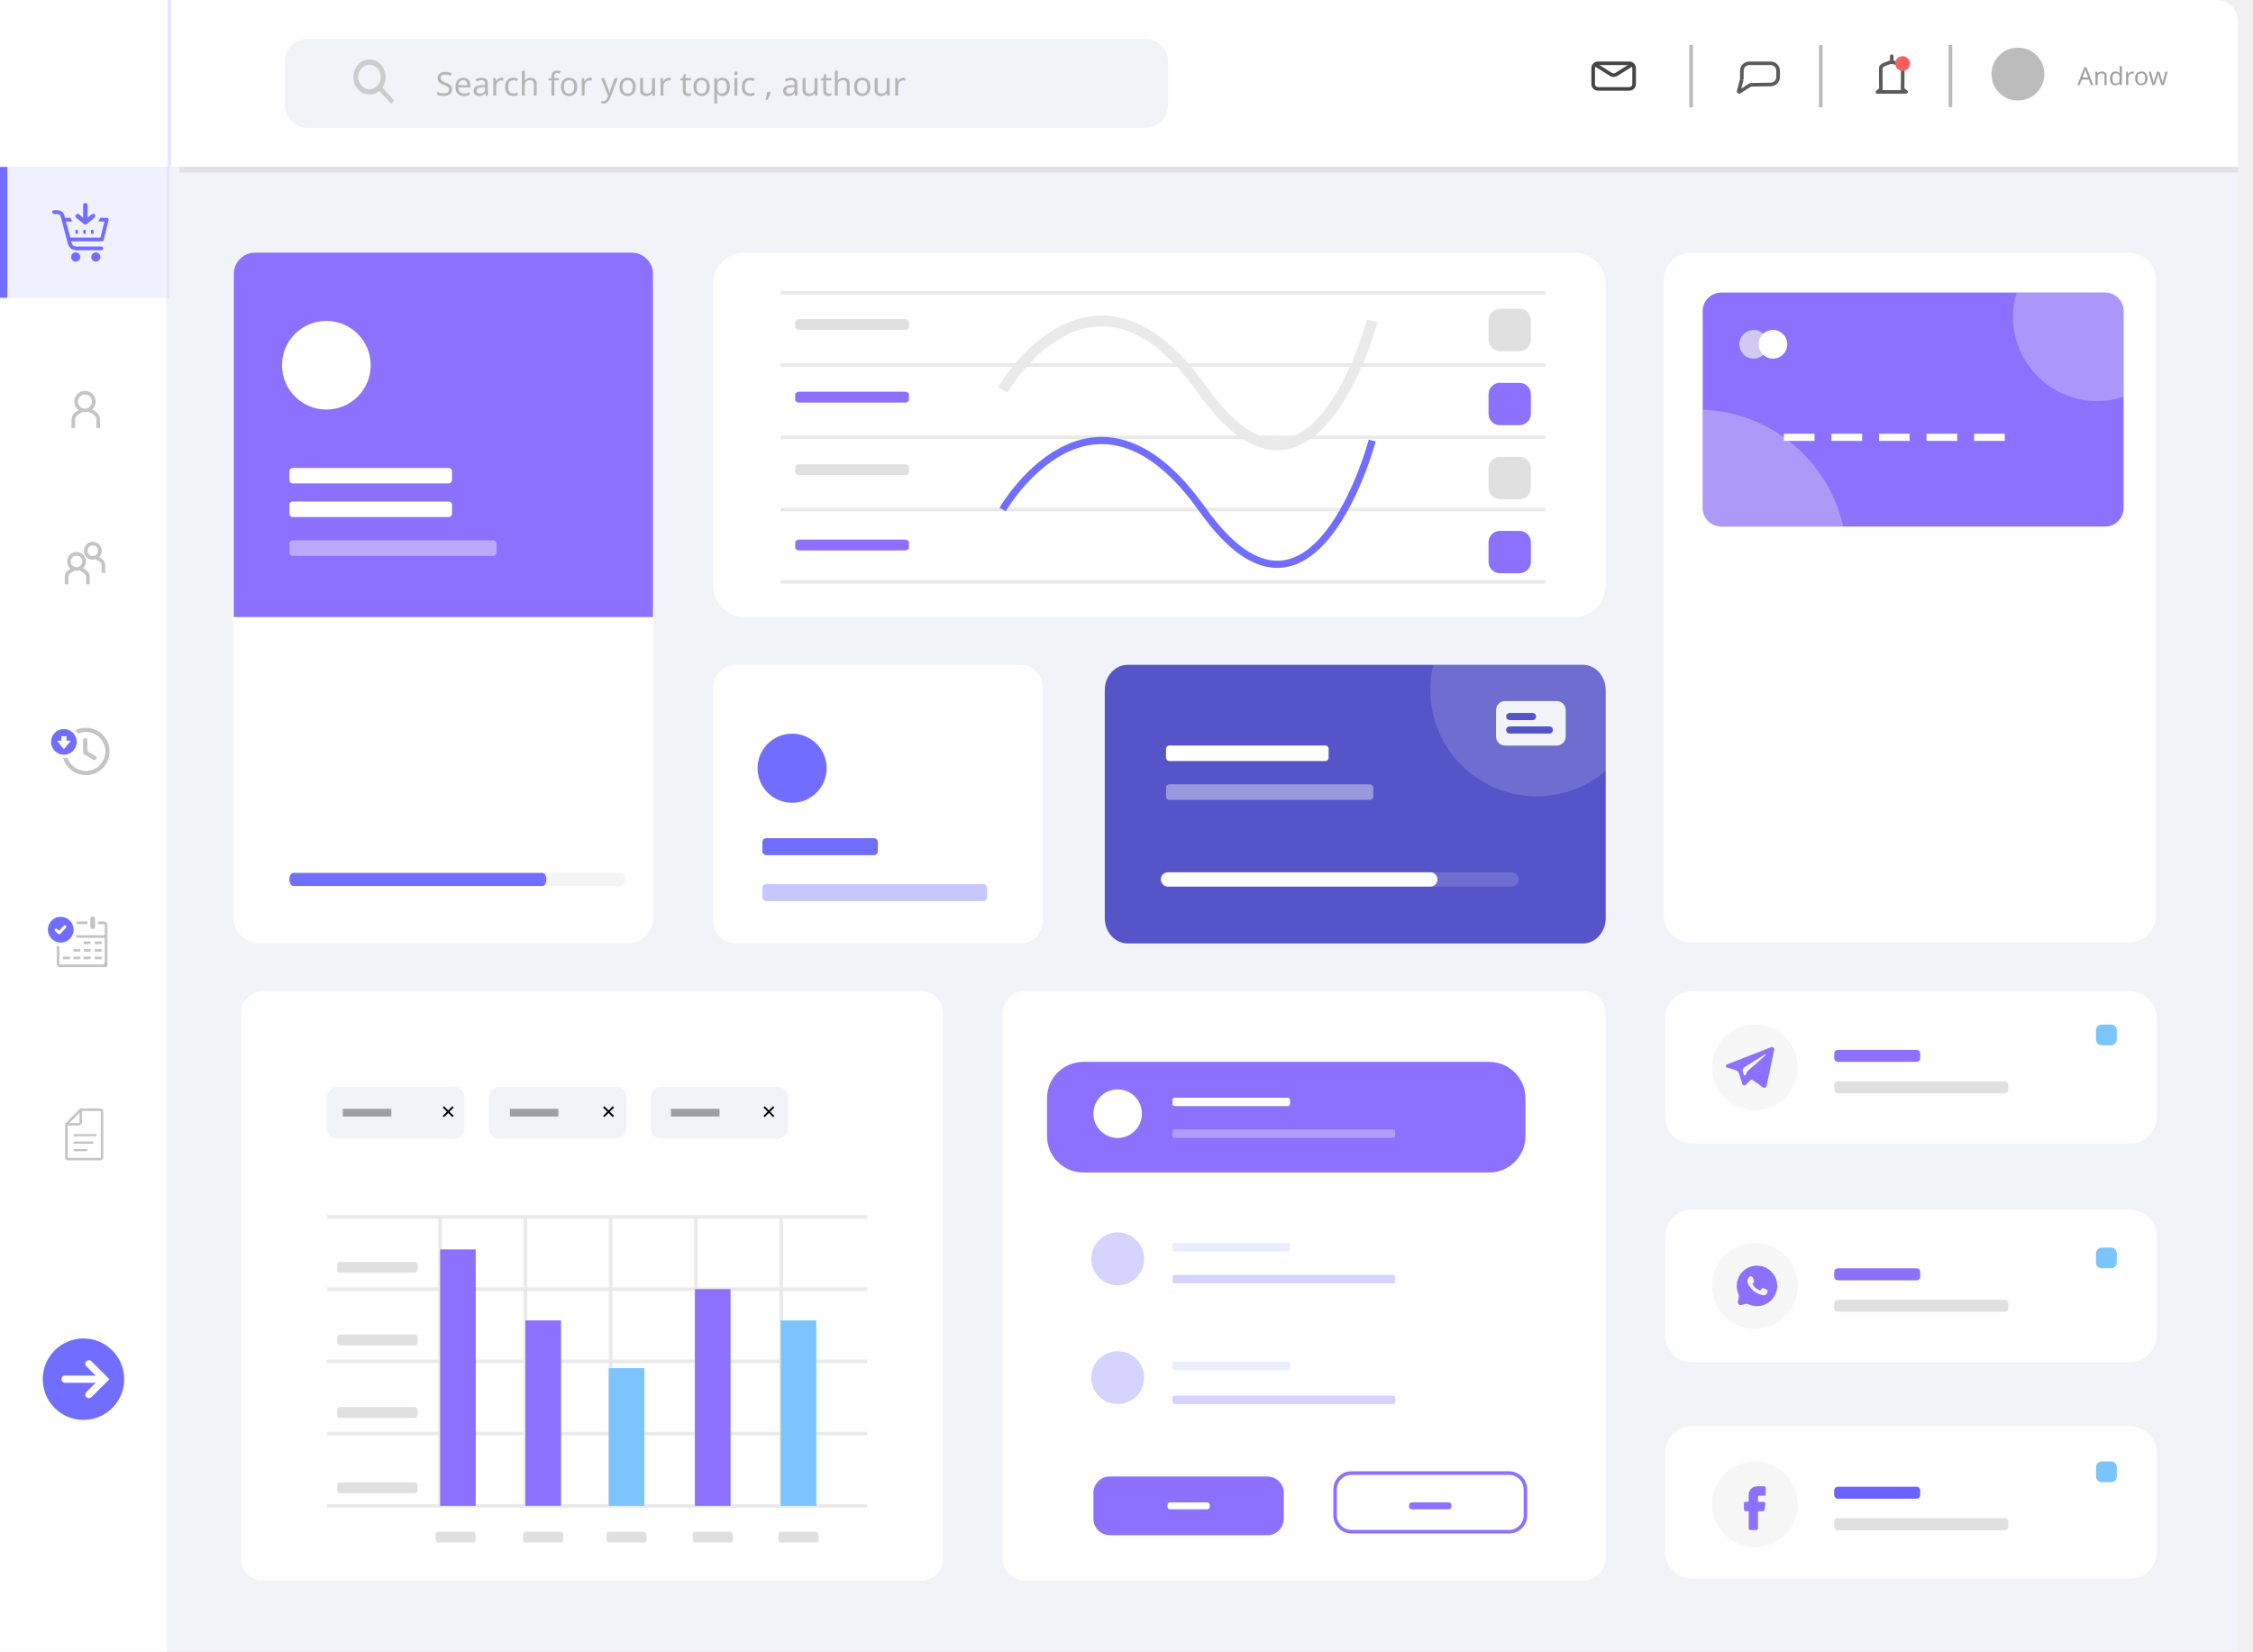
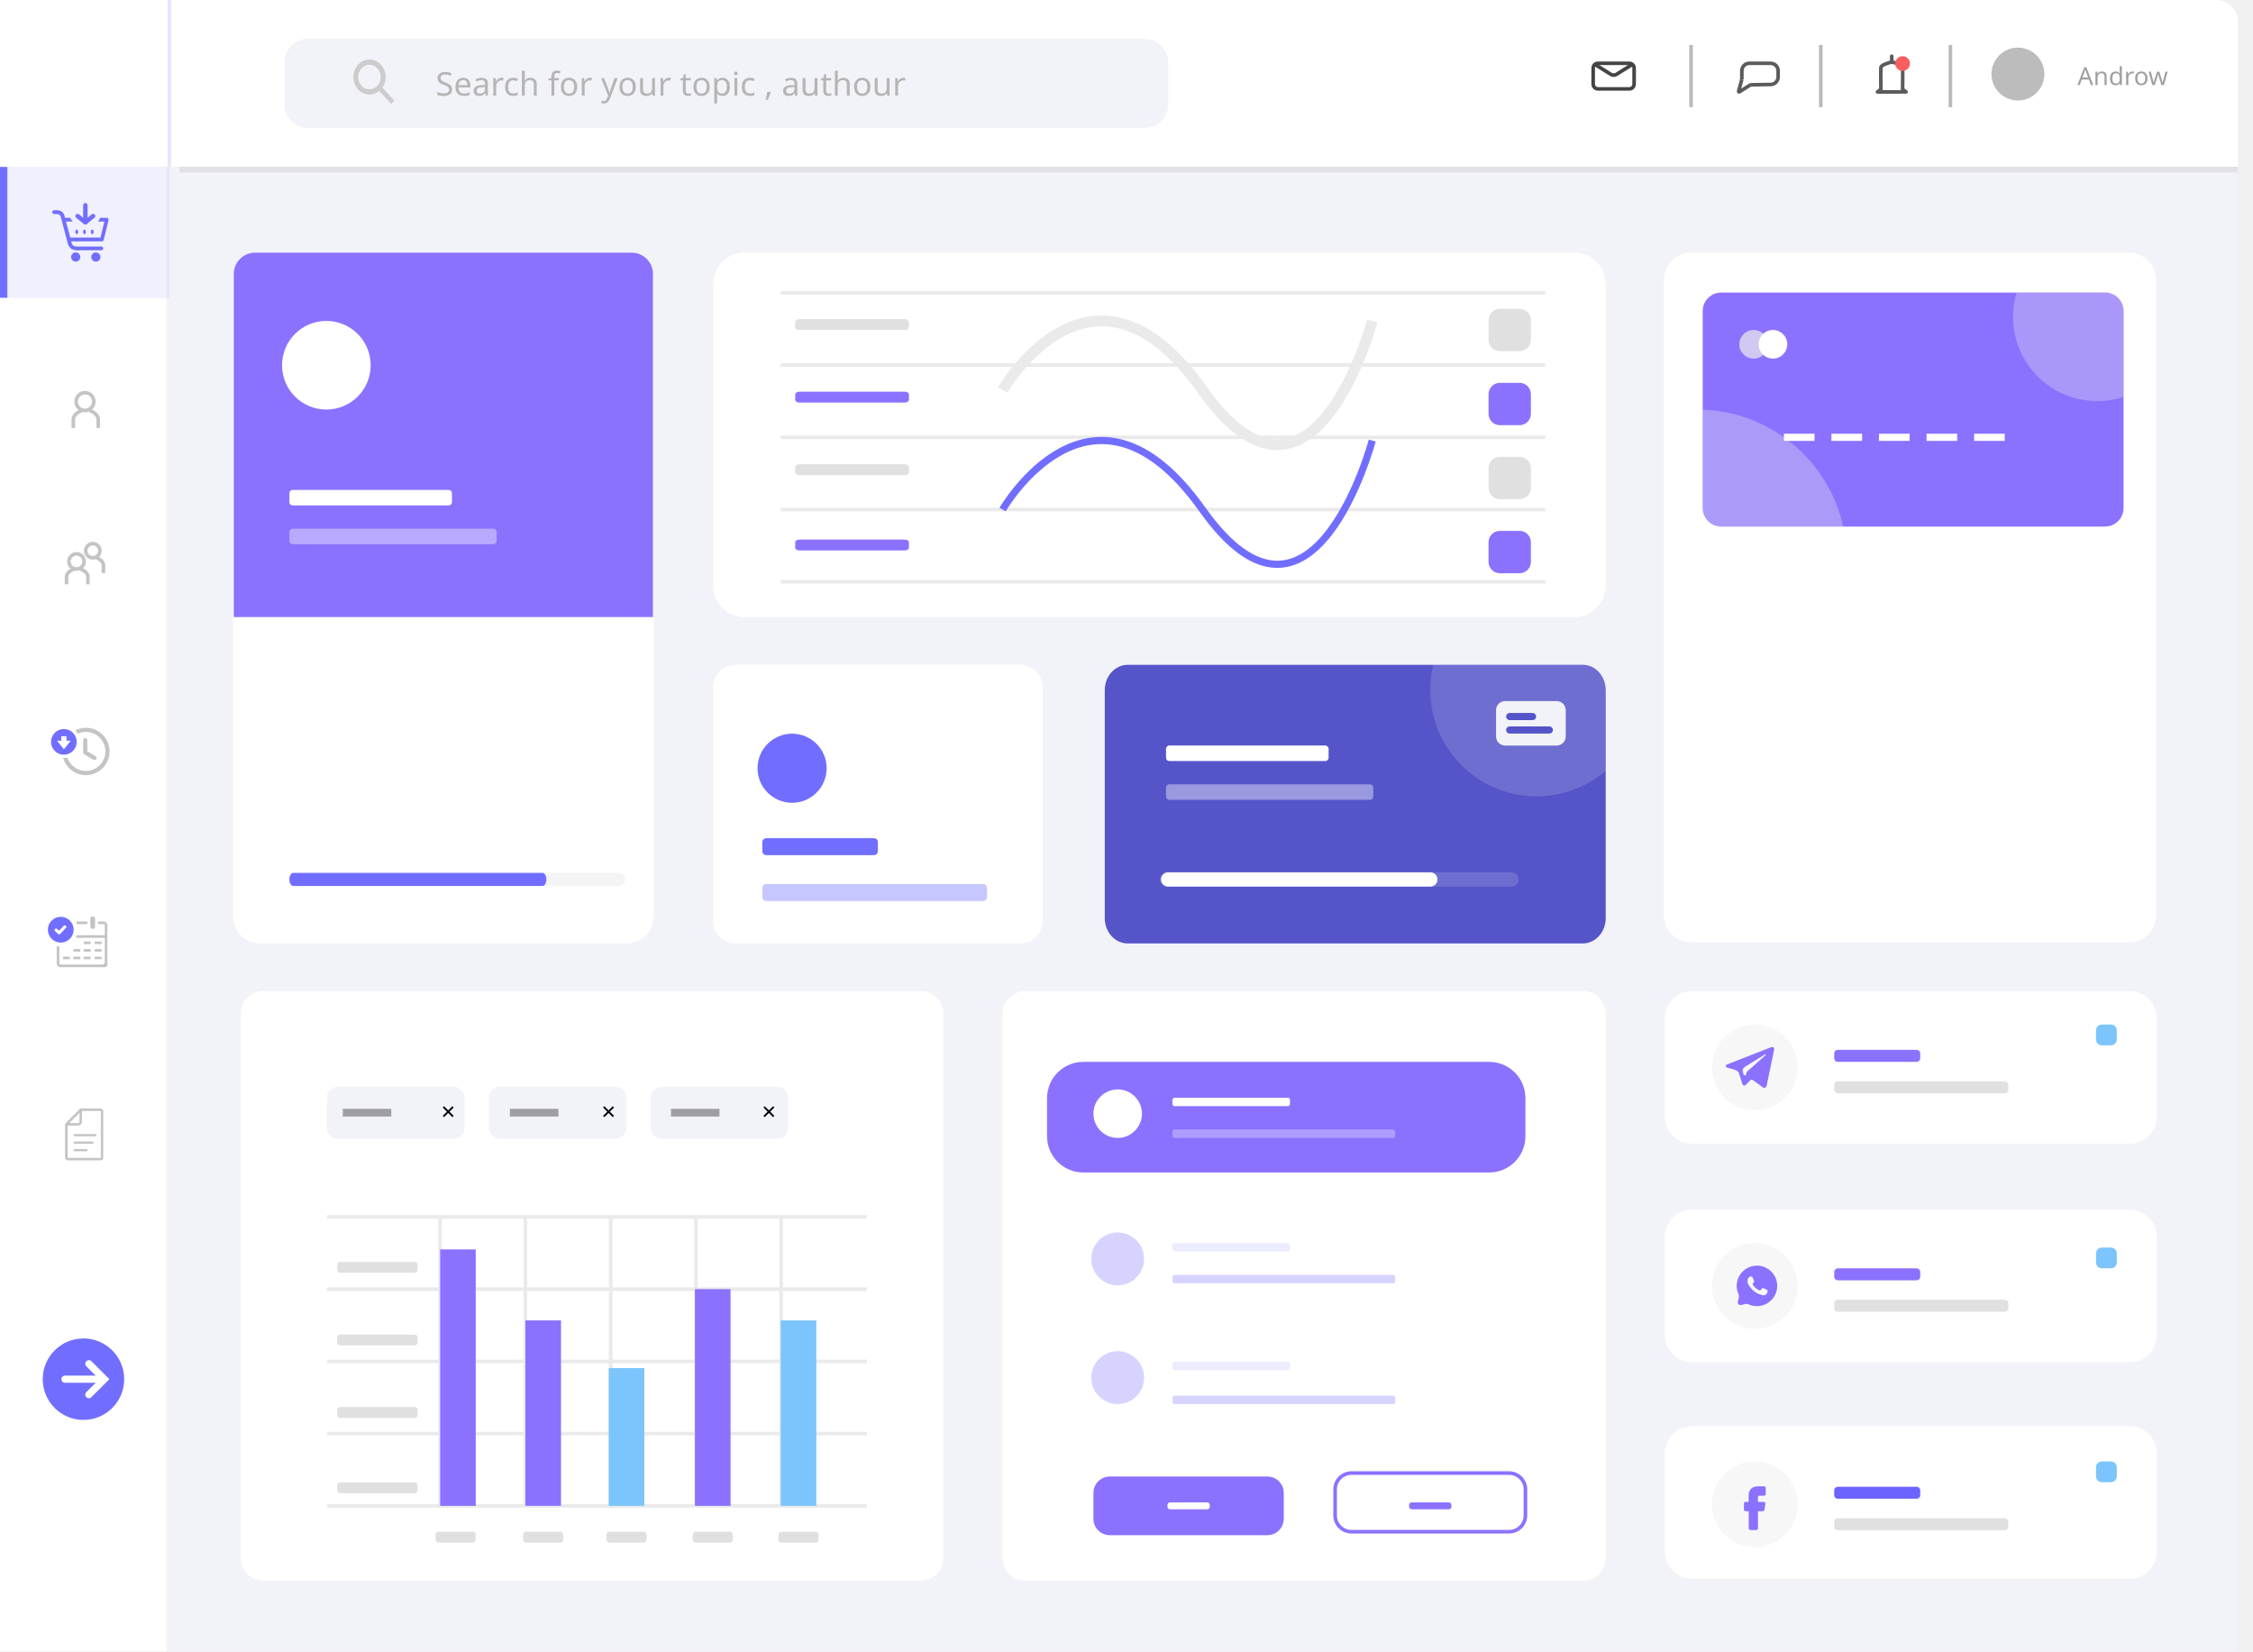
<svg xmlns="http://www.w3.org/2000/svg" id="Layer_1" data-name="Layer 1" viewBox="0 0 627.87 460.19">
  <defs>
    <style>
      .cls-1 {
        fill: #bbf;
      }

      .cls-2 {
        fill: #f4f4f4;
      }

      .cls-3, .cls-4, .cls-5, .cls-6 {
        fill: #fff;
      }

      .cls-7 {
        stroke-width: 3px;
      }

      .cls-7, .cls-8, .cls-9, .cls-10, .cls-11, .cls-12, .cls-13, .cls-14, .cls-15, .cls-16, .cls-17, .cls-18, .cls-19, .cls-20, .cls-21, .cls-22 {
        fill: none;
      }

      .cls-7, .cls-8, .cls-9, .cls-10, .cls-11, .cls-12, .cls-14, .cls-15, .cls-18, .cls-19, .cls-20, .cls-21 {
        stroke-miterlimit: 10;
      }

      .cls-7, .cls-9 {
        stroke: #eaeaea;
      }

      .cls-23 {
        fill: #7d7dff;
        opacity: .12;
      }

      .cls-23, .cls-24, .cls-25, .cls-4, .cls-26, .cls-27, .cls-5, .cls-28, .cls-29, .cls-17, .cls-6, .cls-30 {
        isolation: isolate;
      }

      .cls-31, .cls-32 {
        fill: #716eff;
      }

      .cls-8 {
        stroke: #444;
      }

      .cls-24 {
        fill: #b5b5b5;
        font-size: 9.13px;
      }

      .cls-24, .cls-26 {
        font-family: SegoeUI, 'Segoe UI';
      }

      .cls-33 {
        fill: #7cc5fc;
      }

      .cls-32, .cls-34 {
        fill-rule: evenodd;
      }

      .cls-35 {
        fill: #e0e0e0;
      }

      .cls-10 {
        stroke: #8c71ff;
      }

      .cls-11 {
        stroke: #bababa;
      }

      .cls-34, .cls-36 {
        fill: #c4c4c4;
      }

      .cls-37 {
        fill: #5555c9;
      }

      .cls-38 {
        fill: #c7c7ff;
      }

      .cls-12, .cls-16, .cls-18, .cls-20 {
        stroke-width: 2px;
      }

      .cls-12, .cls-17, .cls-20, .cls-22 {
        stroke: #fff;
      }

      .cls-13, .cls-16, .cls-17, .cls-20, .cls-22 {
        stroke-linecap: round;
      }

      .cls-13, .cls-16, .cls-17, .cls-22 {
        stroke-linejoin: round;
      }

      .cls-13, .cls-19 {
        stroke: #5b5b5b;
      }

      .cls-39 {
        fill: #f2f2f9;
      }

      .cls-40 {
        fill: #6c63ff;
      }

      .cls-4, .cls-17 {
        opacity: .15;
      }

      .cls-14 {
        stroke: #c4c4c4;
      }

      .cls-26 {
        fill: #a0a0a0;
        font-size: 6.94px;
      }

      .cls-27 {
        opacity: .33;
      }

      .cls-27, .cls-29, .cls-30 {
        fill: #ededed;
      }

      .cls-5, .cls-29 {
        opacity: .31;
      }

      .cls-28 {
        fill: #8e8e8e;
        opacity: .17;
      }

      .cls-41 {
        fill: #8c71ff;
      }

      .cls-42 {
        opacity: .28;
      }

      .cls-43 {
        fill: #bcbcbc;
      }

      .cls-44 {
        fill: #ccc;
      }

      .cls-15 {
        stroke: #e6e6ff;
      }

      .cls-16 {
        stroke: #5555c9;
      }

      .cls-17, .cls-22 {
        stroke-width: 4px;
      }

      .cls-45 {
        fill: #f7f7f7;
      }

      .cls-6 {
        opacity: .4;
      }

      .cls-18 {
        stroke: #716eff;
      }

      .cls-30 {
        opacity: .71;
      }

      .cls-46 {
        fill: #9f9fa3;
      }

      .cls-21 {
        stroke: #000;
        stroke-width: .5px;
      }

      .cls-47 {
        fill: #f95f5f;
      }
    </style>
  </defs>
  <g>
    <g>
      <rect class="cls-39" x="46.4" y="46.52" width="577.27" height="413.67" />
      <g>
        <path class="cls-37" d="m447.48,192.3v63.57c0,3.89-2.87,7.04-6.41,7.04h-126.78c-3.54,0-6.41-3.15-6.41-7.04v-63.57c0-3.89,2.87-7.04,6.41-7.04h126.77c3.54,0,6.41,3.15,6.41,7.04Z" />
        <line class="cls-22" x1="325.55" y1="245.07" x2="398.59" y2="245.07" />
        <path class="cls-4" d="m447.48,192.13v22.66c-12.44,10.63-31.15,9.17-41.78-3.27-4.59-5.37-7.11-12.2-7.11-19.26,0-2.36.28-4.71.84-7h41.18c3.79,0,6.87,3.07,6.87,6.87h0Z" />
        <line class="cls-17" x1="325.27" y1="245.07" x2="421.19" y2="245.07" />
        <rect class="cls-3" x="324.95" y="207.75" width="45.31" height="4.32" rx=".93" ry=".93" />
        <rect class="cls-6" x="324.95" y="218.57" width="57.75" height="4.32" rx=".93" ry=".93" />
        <g>
          <rect class="cls-39" x="416.92" y="195.36" width="19.42" height="12.4" rx="2.53" ry="2.53" />
          <line class="cls-16" x1="420.73" y1="199.67" x2="427.09" y2="199.67" />
          <line class="cls-16" x1="420.73" y1="203.42" x2="431.77" y2="203.42" />
        </g>
      </g>
      <g>
        <rect class="cls-3" x="463.69" y="70.41" width="137.17" height="192.2" rx="7.59" ry="7.59" />
        <g>
          <rect class="cls-41" x="474.51" y="81.52" width="117.29" height="65.21" rx="5.17" ry="5.17" />
          <circle class="cls-30" cx="488.7" cy="95.94" r="3.99" />
          <circle class="cls-3" cx="494.09" cy="95.94" r="3.99" />
          <path class="cls-29" d="m591.8,85.56v25.03c-2.37.79-4.85,1.19-7.35,1.18-12.96,0-23.46-10.51-23.46-23.47,0-2.3.34-4.59,1.01-6.79h25.75c2.23,0,4.04,1.8,4.05,4.04h0Z" />
          <path class="cls-27" d="m513.68,146.73h-35.12c-2.23,0-4.04-1.81-4.05-4.04h0v-28.54c18.93.72,35.01,14.09,39.16,32.58Z" />
          <line class="cls-12" x1="497.14" y1="121.86" x2="505.67" y2="121.86" />
          <line class="cls-12" x1="510.39" y1="121.86" x2="518.93" y2="121.86" />
          <line class="cls-12" x1="523.64" y1="121.86" x2="532.18" y2="121.86" />
          <line class="cls-12" x1="536.9" y1="121.86" x2="545.43" y2="121.86" />
          <line class="cls-12" x1="550.15" y1="121.86" x2="558.69" y2="121.86" />
        </g>
      </g>
      <g>
        <rect class="cls-3" x="64.93" y="70.41" width="117.26" height="192.5" rx="7.59" ry="7.59" />
        <path class="cls-41" d="m71.08,70.41h104.95c3.28,0,5.94,2.66,5.94,5.94v95.61h-116.82v-95.61c0-3.28,2.66-5.94,5.94-5.94Z" />
        <circle class="cls-3" cx="90.95" cy="101.78" r="12.35" />
        <g>
          <path class="cls-2" d="m172.73,246.9h-90.67c-.89-.13-1.51-.94-1.41-1.83h0c-.1-.89.52-1.7,1.41-1.83h90.67c.89.13,1.51.94,1.41,1.83h0c.1.89-.52,1.7-1.41,1.83Z" />
          <path class="cls-31" d="m151.18,246.9h-69.46c-.59,0-1.08-.82-1.08-1.83h0c0-1.01.48-1.83,1.08-1.83h69.46c.59,0,1.08.82,1.08,1.83h0c0,1.01-.48,1.83-1.08,1.83Z" />
        </g>
-         <rect class="cls-3" x="80.65" y="139.76" width="45.31" height="4.32" rx=".93" ry=".93" />
-         <rect class="cls-3" x="80.65" y="130.39" width="45.31" height="4.32" rx=".93" ry=".93" />
-         <rect class="cls-6" x="80.65" y="150.58" width="57.75" height="4.32" rx=".93" ry=".93" />
+         <rect class="cls-3" x="80.65" y="136.52" width="45.31" height="4.32" rx=".93" ry=".93" />
+         <rect class="cls-6" x="80.65" y="147.33" width="57.75" height="4.32" rx=".93" ry=".93" />
      </g>
      <rect class="cls-3" x="198.74" y="70.35" width="248.73" height="101.62" rx="8.8" ry="8.8" />
      <g>
        <rect class="cls-3" x="198.74" y="185.26" width="91.82" height="77.65" rx="6.25" ry="6.25" />
        <circle class="cls-31" cx="220.74" cy="214.08" r="9.63" />
        <rect class="cls-31" x="212.45" y="233.57" width="32.2" height="4.73" rx="1.11" ry="1.11" />
        <rect class="cls-38" x="212.45" y="246.36" width="62.63" height="4.73" rx="1.11" ry="1.11" />
      </g>
      <g>
        <rect class="cls-3" x="67.11" y="276.19" width="195.77" height="164.28" rx="6.25" ry="6.25" />
        <g>
          <rect class="cls-39" x="91.12" y="302.85" width="38.35" height="14.46" rx="3.06" ry="3.06" />
          <g>
            <line class="cls-21" x1="126.25" y1="308.44" x2="123.56" y2="311.13" />
            <line class="cls-21" x1="126.25" y1="311.13" x2="123.56" y2="308.44" />
          </g>
          <rect class="cls-46" x="95.53" y="308.99" width="13.52" height="2.15" />
        </g>
        <g>
          <rect class="cls-39" x="136.21" y="302.85" width="38.35" height="14.46" rx="3.06" ry="3.06" />
          <g>
            <line class="cls-21" x1="170.94" y1="308.44" x2="168.24" y2="311.13" />
            <line class="cls-21" x1="170.94" y1="311.13" x2="168.24" y2="308.44" />
          </g>
          <rect class="cls-46" x="142.1" y="308.99" width="13.52" height="2.15" />
        </g>
        <g>
          <rect class="cls-39" x="181.31" y="302.85" width="38.35" height="14.46" rx="3.06" ry="3.06" />
          <g>
            <line class="cls-21" x1="215.62" y1="308.44" x2="212.93" y2="311.13" />
            <line class="cls-21" x1="215.62" y1="311.13" x2="212.93" y2="308.44" />
          </g>
          <rect class="cls-46" x="186.99" y="308.99" width="13.52" height="2.15" />
        </g>
        <line class="cls-9" x1="91.12" y1="339.11" x2="241.59" y2="339.11" />
        <line class="cls-9" x1="91.12" y1="359.24" x2="241.59" y2="359.24" />
        <line class="cls-9" x1="91.12" y1="379.37" x2="241.59" y2="379.37" />
        <line class="cls-9" x1="91.12" y1="399.5" x2="241.59" y2="399.5" />
        <line class="cls-9" x1="91.12" y1="419.63" x2="241.59" y2="419.63" />
        <line class="cls-9" x1="122.66" y1="339.11" x2="122.66" y2="419.63" />
        <line class="cls-9" x1="146.42" y1="339.11" x2="146.42" y2="419.63" />
        <line class="cls-9" x1="170.18" y1="339.11" x2="170.18" y2="419.63" />
        <line class="cls-9" x1="193.94" y1="339.11" x2="193.94" y2="419.63" />
        <line class="cls-9" x1="217.7" y1="339.11" x2="217.7" y2="419.63" />
        <rect class="cls-35" x="93.97" y="413.09" width="22.39" height="3.02" rx=".79" ry=".79" />
        <rect class="cls-35" x="93.97" y="392.1" width="22.39" height="3.02" rx=".79" ry=".79" />
        <rect class="cls-35" x="121.38" y="426.84" width="11.19" height="3.02" rx=".79" ry=".79" />
        <rect class="cls-35" x="145.78" y="426.84" width="11.19" height="3.02" rx=".79" ry=".79" />
        <rect class="cls-35" x="169" y="426.84" width="11.19" height="3.02" rx=".79" ry=".79" />
        <rect class="cls-35" x="193.04" y="426.84" width="11.19" height="3.02" rx=".79" ry=".79" />
        <rect class="cls-35" x="216.93" y="426.84" width="11.19" height="3.02" rx=".79" ry=".79" />
        <rect class="cls-35" x="93.97" y="371.88" width="22.39" height="3.02" rx=".79" ry=".79" />
        <rect class="cls-35" x="93.97" y="351.65" width="22.39" height="3.02" rx=".79" ry=".79" />
        <line class="cls-9" x1="217.57" y1="81.6" x2="430.65" y2="81.6" />
        <line class="cls-9" x1="217.57" y1="101.73" x2="430.65" y2="101.73" />
        <line class="cls-9" x1="217.57" y1="121.86" x2="430.65" y2="121.86" />
        <line class="cls-9" x1="217.57" y1="141.99" x2="430.65" y2="141.99" />
        <line class="cls-9" x1="217.57" y1="162.12" x2="430.65" y2="162.12" />
        <path class="cls-41" d="m222.72,150.36h29.48c.61,0,1.11.35,1.11.79v1.45c0,.43-.5.79-1.11.79h-29.48c-.61,0-1.11-.35-1.11-.79v-1.45c0-.43.5-.79,1.11-.79Z" />
        <path class="cls-35" d="m222.72,129.38h29.48c.61,0,1.11.35,1.11.79v1.45c0,.43-.5.79-1.11.79h-29.48c-.61,0-1.11-.35-1.11-.79v-1.45c0-.43.5-.79,1.11-.79Z" />
        <path class="cls-41" d="m222.72,109.15h29.48c.61,0,1.11.35,1.11.79v1.45c0,.43-.5.79-1.11.79h-29.48c-.61,0-1.11-.35-1.11-.79v-1.45c0-.43.5-.79,1.11-.79Z" />
        <path class="cls-35" d="m222.72,88.93h29.48c.61,0,1.11.35,1.11.79v1.45c0,.43-.5.79-1.11.79h-29.48c-.61,0-1.11-.35-1.11-.79v-1.45c0-.43.5-.79,1.11-.79Z" />
        <rect class="cls-41" x="122.66" y="348.17" width="9.92" height="71.46" />
        <rect class="cls-41" x="146.42" y="367.95" width="9.92" height="51.67" />
        <rect class="cls-33" x="169.64" y="381.24" width="9.92" height="38.39" />
        <rect class="cls-41" x="193.67" y="359.24" width="9.92" height="60.39" />
        <rect class="cls-33" x="217.57" y="367.95" width="9.92" height="51.67" />
      </g>
      <g>
        <rect class="cls-3" x="279.41" y="276.19" width="168.06" height="164.28" rx="6.25" ry="6.25" />
        <rect class="cls-41" x="291.79" y="295.91" width="133.32" height="30.82" rx="10.1" ry="10.1" />
        <g>
          <g>
            <rect class="cls-3" x="326.74" y="305.89" width="32.76" height="2.36" rx=".62" ry=".62" />
            <rect class="cls-5" x="326.74" y="314.74" width="62.08" height="2.36" rx=".62" ry=".62" />
          </g>
          <circle class="cls-3" cx="311.48" cy="310.34" r="6.76" />
        </g>
        <g class="cls-42">
          <g>
            <rect class="cls-1" x="326.74" y="346.36" width="32.76" height="2.36" rx=".62" ry=".62" />
            <rect class="cls-40" x="326.74" y="355.26" width="62.08" height="2.36" rx=".62" ry=".62" />
          </g>
          <circle class="cls-40" cx="311.48" cy="350.81" r="7.37" />
        </g>
        <g class="cls-42">
          <g>
            <rect class="cls-1" x="326.74" y="379.45" width="32.76" height="2.36" rx=".62" ry=".62" />
            <rect class="cls-40" x="326.74" y="388.91" width="62.08" height="2.36" rx=".62" ry=".62" />
          </g>
          <circle class="cls-40" cx="311.48" cy="383.9" r="7.37" />
        </g>
        <rect class="cls-41" x="304.72" y="411.45" width="53.04" height="16.35" rx="4.56" ry="4.56" />
        <rect class="cls-10" x="372.07" y="410.49" width="53.04" height="16.35" rx="4.56" ry="4.56" />
        <rect class="cls-3" x="325.35" y="418.66" width="11.79" height="1.93" rx=".74" ry=".74" />
        <rect class="cls-41" x="392.69" y="418.66" width="11.79" height="1.93" rx=".74" ry=".74" />
      </g>
      <g>
        <rect class="cls-3" x="463.94" y="276.19" width="137.17" height="42.54" rx="7.66" ry="7.66" />
        <circle class="cls-45" cx="489.04" cy="297.46" r="11.96" />
        <rect class="cls-41" x="511.16" y="292.56" width="23.98" height="3.34" rx="1.03" ry="1.03" />
        <rect class="cls-35" x="511.16" y="301.33" width="48.53" height="3.34" rx="1.03" ry="1.03" />
        <path class="cls-41" d="m493.58,291.82l-12.34,4.82c-.23.08-.35.33-.27.56.05.14.16.24.3.28l2.34.7c.51.14.91.53,1.06,1.04l.92,2.92c.09.28.38.44.67.35.09-.03.16-.07.23-.14l1.25-1.28c.2-.21.53-.24.77-.07l2.77,2.02c.29.22.7.15.92-.14.06-.08.1-.17.12-.27l2.1-10.07c.1-.32-.07-.65-.39-.75-.14-.05-.3-.04-.43.03Zm-1.54,2.22l-4.96,4.39c-.27.24-.45.58-.48.94-.03.19-.2.32-.4.3-.13-.02-.24-.1-.28-.23l-.22-.72c-.17-.52.04-1.09.5-1.37l5.66-3.52c.06-.04.15-.02.19.04.04.06.03.13-.02.18h0Z" />
        <rect class="cls-33" x="584.12" y="285.5" width="5.79" height="5.79" rx="1.62" ry="1.62" />
      </g>
      <g>
        <rect class="cls-3" x="463.94" y="337.06" width="137.17" height="42.54" rx="7.66" ry="7.66" />
        <circle class="cls-45" cx="489.04" cy="358.33" r="11.96" />
        <rect class="cls-41" x="511.16" y="353.44" width="23.98" height="3.34" rx="1.03" ry="1.03" />
        <rect class="cls-35" x="511.16" y="362.2" width="48.53" height="3.34" rx="1.03" ry="1.03" />
        <path class="cls-41" d="m484.56,361.63c-.08.3-.16.67-.26,1.05-.11.42.15.86.57.97.13.03.27.03.4,0l1.03-.26c.34-.08.71-.04,1.03.1.98.45,2.08.59,3.15.42,3.08-.47,5.2-3.35,4.73-6.43-.47-3.08-3.35-5.2-6.43-4.73-3.08.47-5.2,3.35-4.73,6.43.08.5.22.98.42,1.44.14.32.18.67.1,1.01Zm2.9-5.76c.1-.09.23-.16.36-.18.08,0,.46-.04.58.24s.4.95.42,1.03c.05.07.06.16.02.24-.03.08-.08.16-.14.22-.06.08-.13.17-.2.24-.09.06-.12.19-.06.28.21.35.47.67.77.95.33.28.71.51,1.11.69.14.06.22.06.3-.04s.34-.4.44-.54.18-.12.32-.06c.12.04.81.38.95.44.1.03.19.09.26.16.04.22.02.44-.08.65-.12.31-.35.56-.65.71-.26.1-.56.14-1.87-.38-.99-.46-1.83-1.18-2.44-2.08-.32-.41-.51-.91-.56-1.43-.02-.43.15-.84.47-1.13h0Z" />
        <rect class="cls-33" x="584.12" y="347.65" width="5.79" height="5.79" rx="1.62" ry="1.62" />
      </g>
      <g>
        <rect class="cls-3" x="463.94" y="397.4" width="137.17" height="42.54" rx="7.66" ry="7.66" />
        <circle class="cls-45" cx="489.04" cy="419.2" r="11.96" />
        <rect class="cls-40" x="511.16" y="414.31" width="23.98" height="3.34" rx="1.03" ry="1.03" />
        <rect class="cls-35" x="511.16" y="423.07" width="48.53" height="3.34" rx="1.03" ry="1.03" />
        <path class="cls-41" d="m486.47,421.12h.74c.07,0,.13.06.13.13v4.67c0,.24.2.44.44.44h1.7c.24,0,.44-.2.44-.44v-4.67c0-.07.06-.13.13-.13h1.22c.22,0,.41-.15.44-.37l.28-1.7c.04-.25-.14-.48-.39-.52-.02,0-.03,0-.05,0h-1.44c-.11,0-.2-.09-.2-.2v-1.09c-.03-.21.13-.41.34-.44.03,0,.06,0,.09,0h1.29c.24,0,.44-.2.44-.44v-1.75c0-.24-.2-.44-.44-.44h-1.55c-2.84,0-2.77,2.29-2.77,2.62v1.59c0,.07-.06.13-.13.13h-.74c-.24,0-.44.2-.44.44v1.7c0,.25.21.45.46.46Z" />
        <rect class="cls-33" x="584.12" y="407.25" width="5.79" height="5.79" rx="1.62" ry="1.62" />
      </g>
    </g>
    <g>
      <rect class="cls-28" x="50.01" y="46.46" width="573.65" height="1.6" />
      <path class="cls-3" d="m623.67,46.46V5.95c0-3.29-2.66-5.95-5.95-5.95H0v46.46" />
      <line class="cls-15" x1="47.2" x2="47.2" y2="46.46" />
      <g>
        <rect class="cls-39" x="79.32" y="10.82" width="246.23" height="24.83" rx="6.49" ry="6.49" />
        <g>
          <path class="cls-44" d="m106.15,18.02c-1.56-1.76-4.26-1.91-6.01-.35-.12.11-.24.23-.35.35-1.76,1.96-1.76,4.93,0,6.9,1.56,1.76,4.26,1.91,6.01.35.12-.11.24-.23.35-.35,1.76-1.96,1.76-4.93,0-6.9Zm-5.41,5.86c-1.23-1.37-1.23-3.45,0-4.82,1.1-1.23,2.98-1.34,4.21-.24.09.08.17.16.24.24,1.23,1.37,1.23,3.45,0,4.82h0c-1.1,1.23-2.98,1.34-4.21.24-.09-.08-.17-.16-.24-.24h0Z" />
          <path class="cls-44" d="m105.45,25.09l.87-.94h0l3.51,3.8s.02.07,0,.1h0l-.77.84s-.06.03-.09,0c0,0,0,0,0,0h0l-3.51-3.8h0Z" />
          <g class="cls-25">
            <text class="cls-24" transform="translate(121.41 26.65)">
              <tspan x="0" y="0">Search for your topic , authour</tspan>
            </text>
          </g>
        </g>
        <g>
          <g>
            <rect class="cls-8" x="443.99" y="17.64" width="11.41" height="7.13" rx="1.33" ry="1.33" />
            <path class="cls-8" d="m444.37,17.88l4.57,2.85c.46.29,1.05.29,1.51,0l4.57-2.85" />
          </g>
          <line class="cls-11" x1="471.28" y1="12.54" x2="471.28" y2="29.87" />
          <line class="cls-11" x1="507.42" y1="12.54" x2="507.42" y2="29.87" />
          <line class="cls-11" x1="543.55" y1="12.54" x2="543.55" y2="29.87" />
          <g>
            <path class="cls-19" d="m485.42,22.13v-2.26c-.07-1.15.8-2.15,1.95-2.23h6.21c1.15.08,2.02,1.08,1.95,2.23v1.44c.07,1.15-.8,2.15-1.95,2.23l-5.73.09" />
            <path class="cls-19" d="m485.42,22.13l-.89,3.25c-.06.16.1.3.22.21l3.22-2.05" />
          </g>
          <g>
            <path class="cls-13" d="m528.83,25.62h-5.62l.96-.73s-.07-5.37,0-6.1,2.57-1.4,2.57-1.4" />
            <path class="cls-13" d="m527.65,17.38s2.5.66,2.57,1.4,0,6.1,0,6.1l.96.73h-2.36" />
            <line class="cls-13" x1="527.19" y1="17.38" x2="527.19" y2="15.66" />
            <circle class="cls-47" cx="530.22" cy="17.71" r="2.06" />
          </g>
          <circle class="cls-43" cx="562.36" cy="20.64" r="7.37" />
          <g class="cls-25">
            <text class="cls-26" transform="translate(578.93 23.7)">
              <tspan x="0" y="0">Androw</tspan>
            </text>
          </g>
        </g>
      </g>
    </g>
    <g>
      <rect class="cls-3" y="46.46" width="46.4" height="413.73" />
      <g>
        <circle class="cls-14" cx="23.68" cy="111.9" r="2.47" />
        <path class="cls-14" d="m22.91,114.36s-2.47.79-2.47,2.54v2.36" />
        <path class="cls-14" d="m24.91,114.36s2.47.79,2.47,2.54v2.36" />
      </g>
      <g>
        <g>
          <circle class="cls-14" cx="25.86" cy="153.47" r="1.98" />
          <path class="cls-14" d="m26.84,155.44s1.98.63,1.98,2.03v2.23" />
        </g>
        <g>
          <circle class="cls-14" cx="21.32" cy="156.45" r="2.12" />
          <path class="cls-14" d="m20.66,158.57s-2.12.68-2.12,2.18v2.07" />
          <path class="cls-14" d="m22.38,158.57s2.12.68,2.12,2.18v2.07" />
        </g>
      </g>
      <g>
        <path class="cls-36" d="m23.93,202.8c1.75,0,3.43.7,4.67,1.94h0c2.58,2.58,2.58,6.75,0,9.33,0,0,0,0,0,0h0c-2.58,2.58-6.75,2.58-9.33,0h0c-.61-.62-1.1-1.35-1.43-2.15-.1-.25-.19-.51-.27-.77.14.01.28.02.42.02.26,0,.53-.02.79-.07.04.13.09.25.14.38,1.15,2.77,4.33,4.09,7.1,2.94,2.77-1.15,4.09-4.33,2.94-7.1-1.15-2.77-4.32-4.08-7.09-2.94-.06.02-.11.05-.17.07-.22-.34-.48-.65-.78-.92.16-.08.33-.16.5-.23.8-.33,1.66-.5,2.53-.5h0Zm-.76,3.46c0-.16.06-.3.17-.41.23-.23.6-.23.83,0,.11.11.17.26.17.42v3.08l2.3,1.37c.13.08.23.21.27.36.04.15.02.31-.06.44h0c-.08.13-.21.23-.36.27-.15.04-.31.02-.44-.06h0l-2.58-1.53c-.19-.1-.3-.3-.3-.51v-3.42h0Z" />
        <path class="cls-32" d="m17.8,203.15c1.98,0,3.58,1.6,3.58,3.58s-1.6,3.58-3.58,3.58-3.58-1.6-3.58-3.58,1.6-3.58,3.58-3.58h0Zm0,5.64l1.92-2.38h-1.19v-1.26h-1.46v1.26h-1.19l1.92,2.38h0Z" />
      </g>
      <g>
        <path class="cls-36" d="m25.84,255.38c-.34-.03-.63.22-.67.55v2.38c.07.37.42.61.79.54.27-.05.49-.27.54-.54v-2.37c-.03-.34-.33-.58-.66-.55Zm-.63,6.98h-1.81s-.07.16-.07.36.04.37.07.37h1.81s.07-.16.07-.37-.04-.36-.07-.36h0Zm3.05,0h-1.81s-.07.16-.07.36.03.37.07.37h1.81s.08-.16.08-.37-.04-.36-.08-.36h0Zm-5.94,2.11h-1.81s-.08.16-.08.36.04.37.08.37h1.81s.07-.16.07-.37-.03-.36-.07-.36h0Zm2.89,0h-1.81s-.07.16-.07.36.04.37.07.37h1.81s.07-.16.07-.37-.04-.36-.07-.36h0Zm3.05,0h-1.81s-.07.16-.07.36.03.37.07.37h1.81s.08-.16.08-.37-.04-.36-.08-.36h0Zm-8.83,2.11h-1.81s-.08.16-.08.36.04.37.08.37h1.81s.07-.16.07-.37-.03-.36-.07-.36h0Zm2.89,0h-1.81s-.07.16-.07.36.03.37.07.37h1.81s.08-.16.08-.37-.04-.36-.08-.36h0Zm2.89,0h-1.81s-.07.16-.07.36.04.37.07.37h1.81s.07-.16.07-.37-.04-.36-.07-.36h0Zm3.05,0h-1.81s-.07.16-.07.36.03.37.07.37h1.81s.08-.16.08-.37-.04-.36-.08-.36h0Zm-4.2-9.8h-2.46c-.2,0-.37.16-.37.36,0,0,0,0,0,.01,0,.2.17.37.37.37h2.46c.2,0,.37-.17.37-.37,0-.2-.15-.37-.35-.38,0,0-.01,0-.02,0h0Z" />
        <path class="cls-32" d="m19.47,256.53c-1.4-1.4-3.68-1.4-5.08,0s-1.4,3.68,0,5.08h0c.67.68,1.59,1.06,2.54,1.06,1.98,0,3.59-1.61,3.59-3.59,0-.96-.38-1.87-1.06-2.55h0Zm-.98,1.81s-.01.05-.02.07c0,.03-.02.05-.03.08-.01.02-.03.04-.05.06l-1.6,1.68s-.03.03-.06.04c-.02.02-.04.03-.07.05-.03.01-.05.02-.08.02-.03,0-.05.01-.08.01h-.09s-.05-.01-.07-.02l-.07-.03h-.01s-.04-.03-.06-.05c-.1-.09-.19-.18-.29-.27-.2-.17-.39-.34-.57-.53-.02-.02-.03-.04-.05-.06-.01-.02-.03-.04-.04-.06-.03-.08-.04-.16-.02-.24.01-.08.05-.15.1-.2l.02-.02c.13-.13.34-.15.49-.06.02.01.05.03.07.05h0c.11.11.3.29.43.41l.1.09,1.33-1.37s.03-.04.06-.06c.02-.01.05-.03.07-.03s.06-.02.08-.03h.16s.05.01.08.02l.07.03s.04.03.07.05h.01s.04.06.05.08c.01.02.03.04.03.07l.04.07v.17Z" />
        <path class="cls-34" d="m29.93,257.86v11.03c0,.35-.28.62-.63.63h-12.42c-.28,0-.56-.11-.76-.31-.2-.2-.32-.47-.31-.76v-4.76h.73v4.76c0,.09.03.17.09.24.07.06.15.09.24.09h11.69c.34,0,.62-.28.63-.63v-6.81h-7.95v-.73h7.96v-2.75c0-.09-.03-.18-.1-.24-.06-.06-.15-.1-.24-.1h-1.21c-.2,0-.37-.17-.37-.37,0-.2.16-.37.36-.37h1.22c.59,0,1.07.48,1.07,1.07h0s0,.01,0,.01Z" />
      </g>
      <g>
        <circle class="cls-31" cx="23.26" cy="384.33" r="11.35" />
        <g>
          <line class="cls-20" x1="28.83" y1="384.33" x2="18.12" y2="384.33" />
          <path class="cls-20" d="m24.77,380.03l4.3,4.3-4.3,4.3" />
        </g>
      </g>
      <path class="cls-36" d="m22.27,308.98c.06-.06.15-.09.23-.09.02,0,.04,0,.06,0h5.44c.2,0,.4.08.54.23.15.14.23.34.23.55v12.91c0,.43-.35.77-.77.77h-9.09c-.43,0-.77-.35-.77-.77v-9.18s-.01-.06-.01-.09c0-.1.05-.19.12-.26l3.99-4.04s.02-.02.03-.03h.01Zm5.81.69s0-.04-.03-.06c-.01-.01-.03-.02-.05-.03h-5.15v3.02c0,.58-.47,1.05-1.04,1.05h-2.97v8.92s0,.04.02.06c.01.02.03.02.06.03h9.09s.04,0,.06-.03c.02-.01.02-.03.03-.06v-12.91h0Zm-7.3,11.15c-.17,0-.3-.16-.29-.33,0-.16.13-.28.29-.29h3.3c.17,0,.32.12.33.29s-.12.32-.29.33c-.01,0-.02,0-.04,0h-3.3Zm0-2.09c-.17,0-.3-.16-.29-.33,0-.16.13-.28.29-.29h5.04c.17,0,.3.16.29.33,0,.16-.13.28-.29.29h-5.04Zm0-2.09c-.17,0-.3-.16-.29-.33,0-.16.13-.28.29-.29h5.81c.17,0,.32.12.33.29s-.12.32-.29.33c-.01,0-.02,0-.04,0h-5.81Zm1.38-4.03v-2.53l-2.85,2.89h2.49c.09,0,.18-.04.25-.1.07-.07.1-.16.1-.25h0Z" />
      <rect class="cls-23" y="46.46" width="47.2" height="36.59" />
      <rect class="cls-31" y="46.52" width="2.05" height="36.46" />
      <path class="cls-31" d="m15.07,59.63c-.29,0-.52-.24-.52-.53,0-.29.23-.52.52-.52h.78c.44,0,.88.11,1.27.33.43.28.74.71.85,1.21,0,.01,0,.03.01.04l.13.54h1.54c.1.4.32.77.63,1.04h-1.88l1.19,4.47h8.41l1.1-4.47h-1.83c.31-.27.53-.64.63-1.04h1.86c.29,0,.52.23.52.52,0,.05-.01.11-.03.16l-1.36,5.48c-.05.24-.26.4-.51.4h-8.54c.06.47.29.91.63,1.24.55.21,1.15.28,1.73.2h6.04c.29,0,.52.23.52.52s-.23.52-.52.52h-6.03c-.8.11-1.61-.02-2.33-.37-.64-.55-1.05-1.33-1.15-2.17h0l-1.79-6.76s0-.01-.01-.03c-.05-.25-.19-.46-.4-.6-.22-.13-.48-.19-.73-.17h-.76,0Zm8.32,2.82l-2.16-1.77c-.26-.22-.29-.61-.06-.87.21-.24.58-.28.84-.09l1.16.97v-3.48c-.01-.34.25-.62.59-.64s.62.25.64.59c0,.02,0,.03,0,.05v3.48l1.17-.97c.27-.21.65-.17.86.09s.17.65-.09.86h0l-2.16,1.77h0c-.22.19-.54.19-.77,0h0s0,0,0,0Zm1.97,1.85c.04-.2.23-.33.43-.29.15.03.26.14.29.29v.62c-.04.2-.23.33-.43.29-.15-.03-.26-.14-.29-.29v-.62Zm-2.17,0c.04-.2.24-.33.44-.29.15.03.26.14.29.29v.62c-.04.2-.24.33-.44.29-.15-.03-.26-.14-.29-.29v-.62Zm-2.17,0c.04-.2.24-.33.44-.29.15.03.26.14.29.29v.62c-.04.2-.24.33-.44.29-.15-.03-.26-.14-.29-.29v-.62Zm5.69,6.04c.71,0,1.28.57,1.28,1.28s-.57,1.28-1.28,1.28-1.28-.57-1.28-1.28h0c0-.71.57-1.28,1.28-1.28h0Zm-5.61,0c.71,0,1.28.57,1.28,1.28s-.57,1.28-1.28,1.28-1.28-.57-1.28-1.28h0c0-.71.57-1.28,1.28-1.28Z" />
    </g>
  </g>
  <path class="cls-18" d="m279.41,141.99s24.96-43.28,55.68,0,47.33-19.23,47.33-19.23" />
  <path class="cls-7" d="m279.41,108.67s24.96-43.28,55.68,0,47.33-19.23,47.33-19.23" />
  <rect class="cls-35" x="414.83" y="86.05" width="11.8" height="11.8" rx="3.16" ry="3.16" />
  <rect class="cls-41" x="414.83" y="106.68" width="11.8" height="11.8" rx="3.16" ry="3.16" />
  <rect class="cls-35" x="414.83" y="127.31" width="11.8" height="11.8" rx="3.16" ry="3.16" />
  <rect class="cls-41" x="414.83" y="147.94" width="11.8" height="11.8" rx="3.16" ry="3.16" />
</svg>
